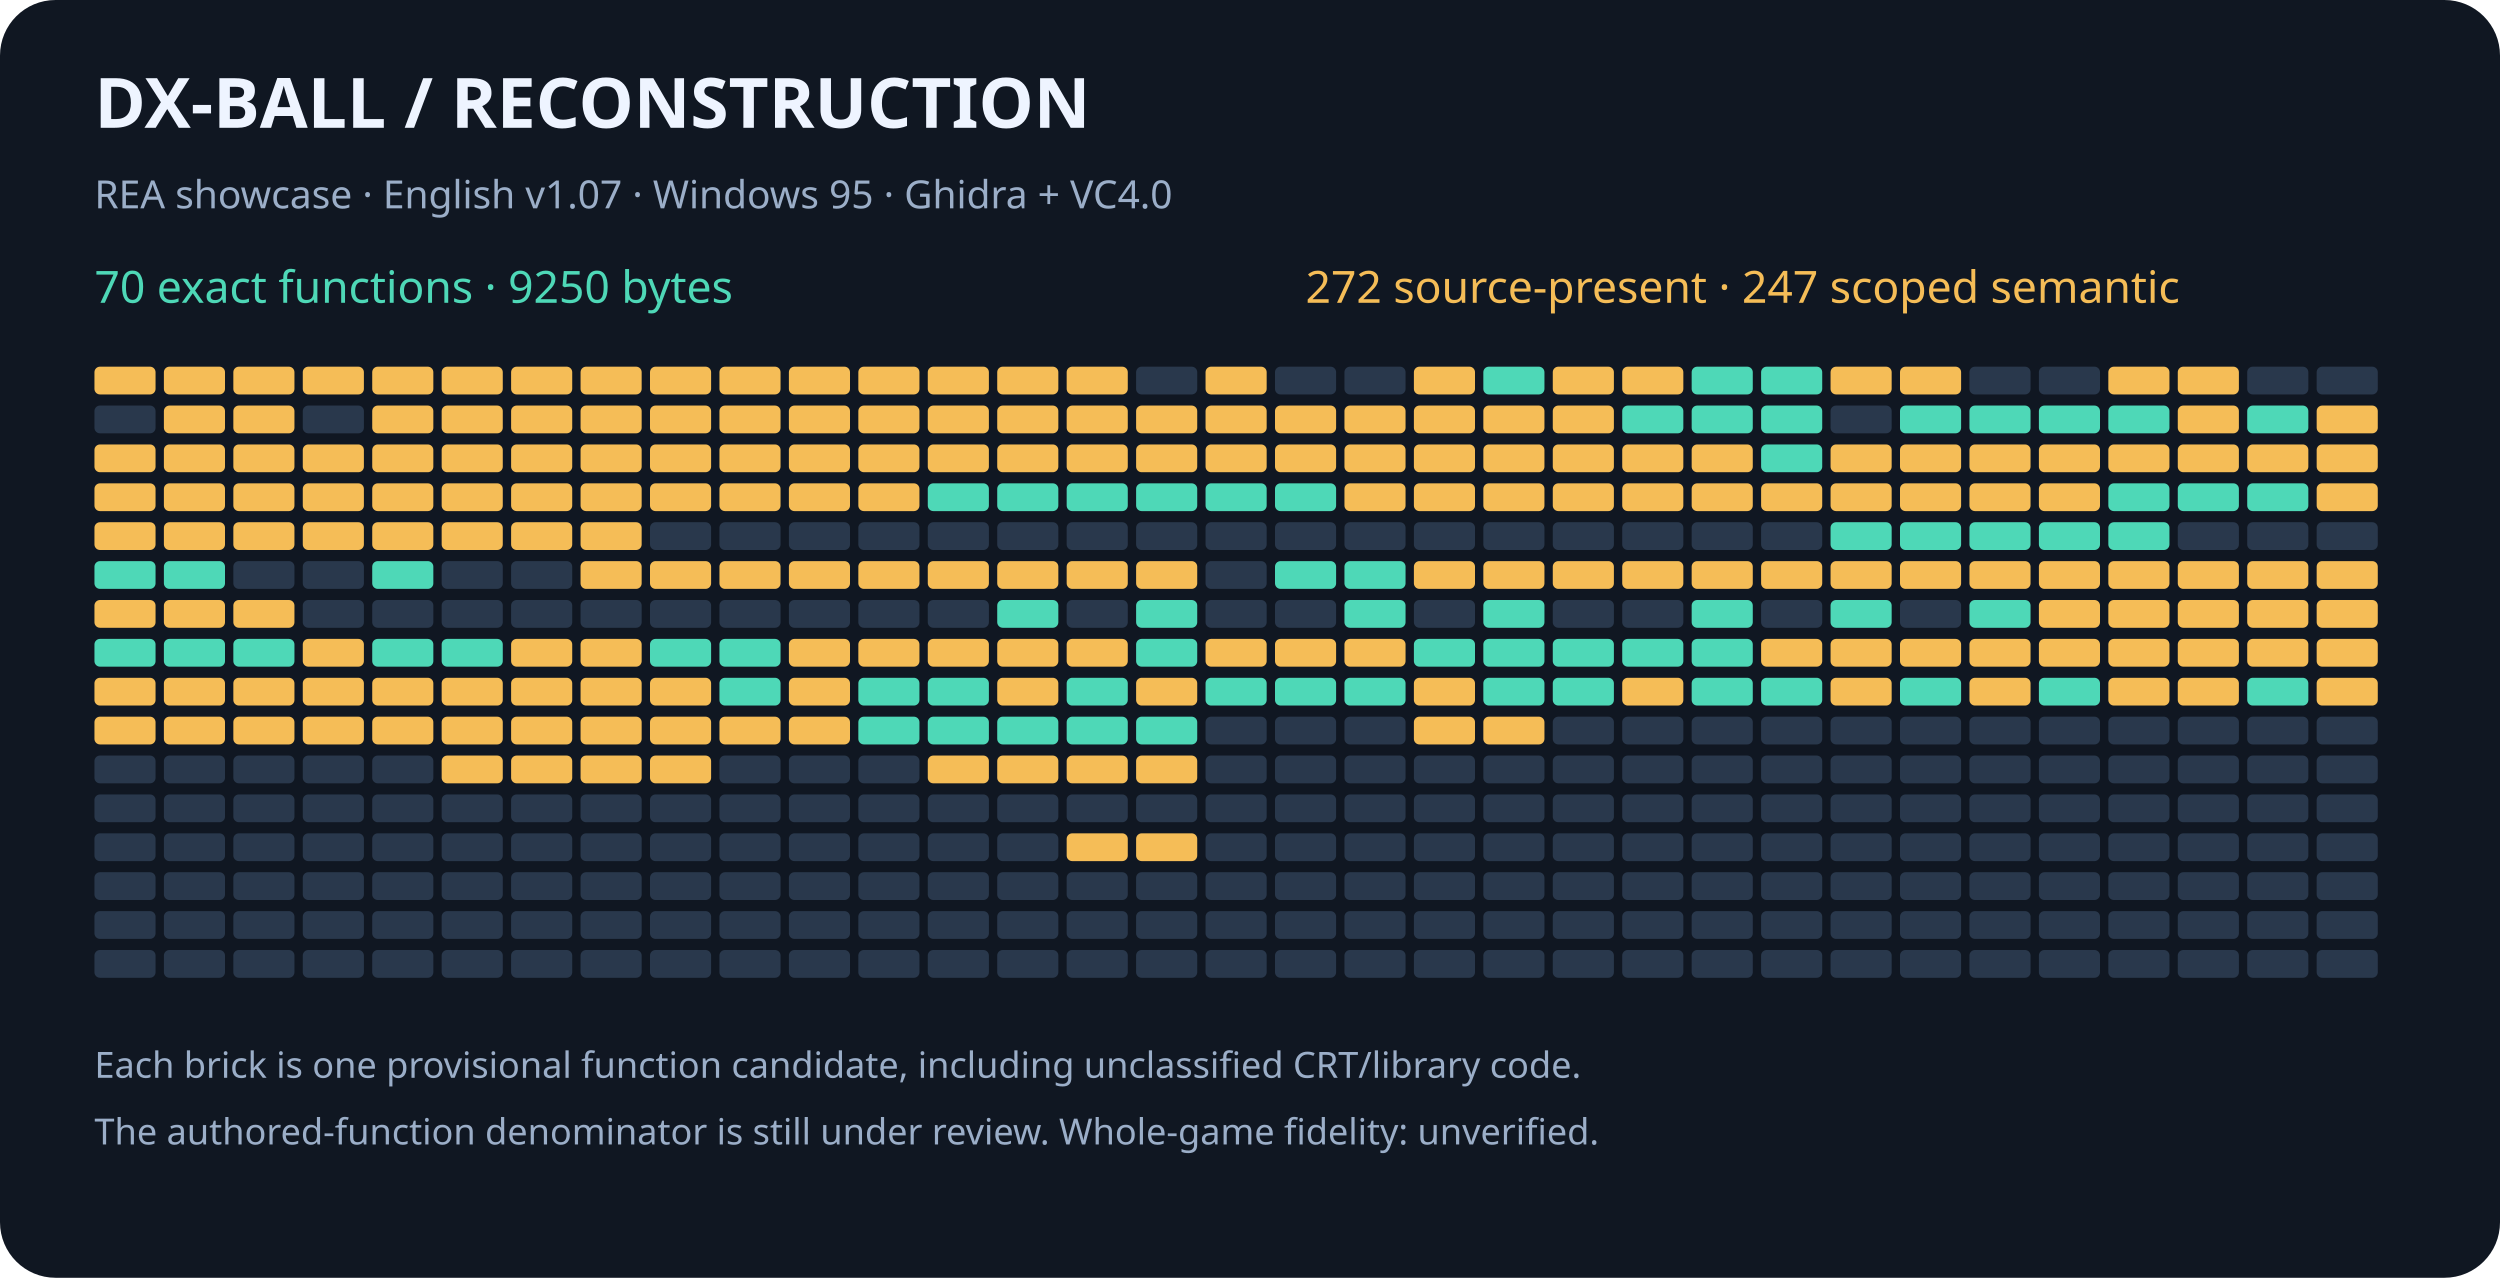
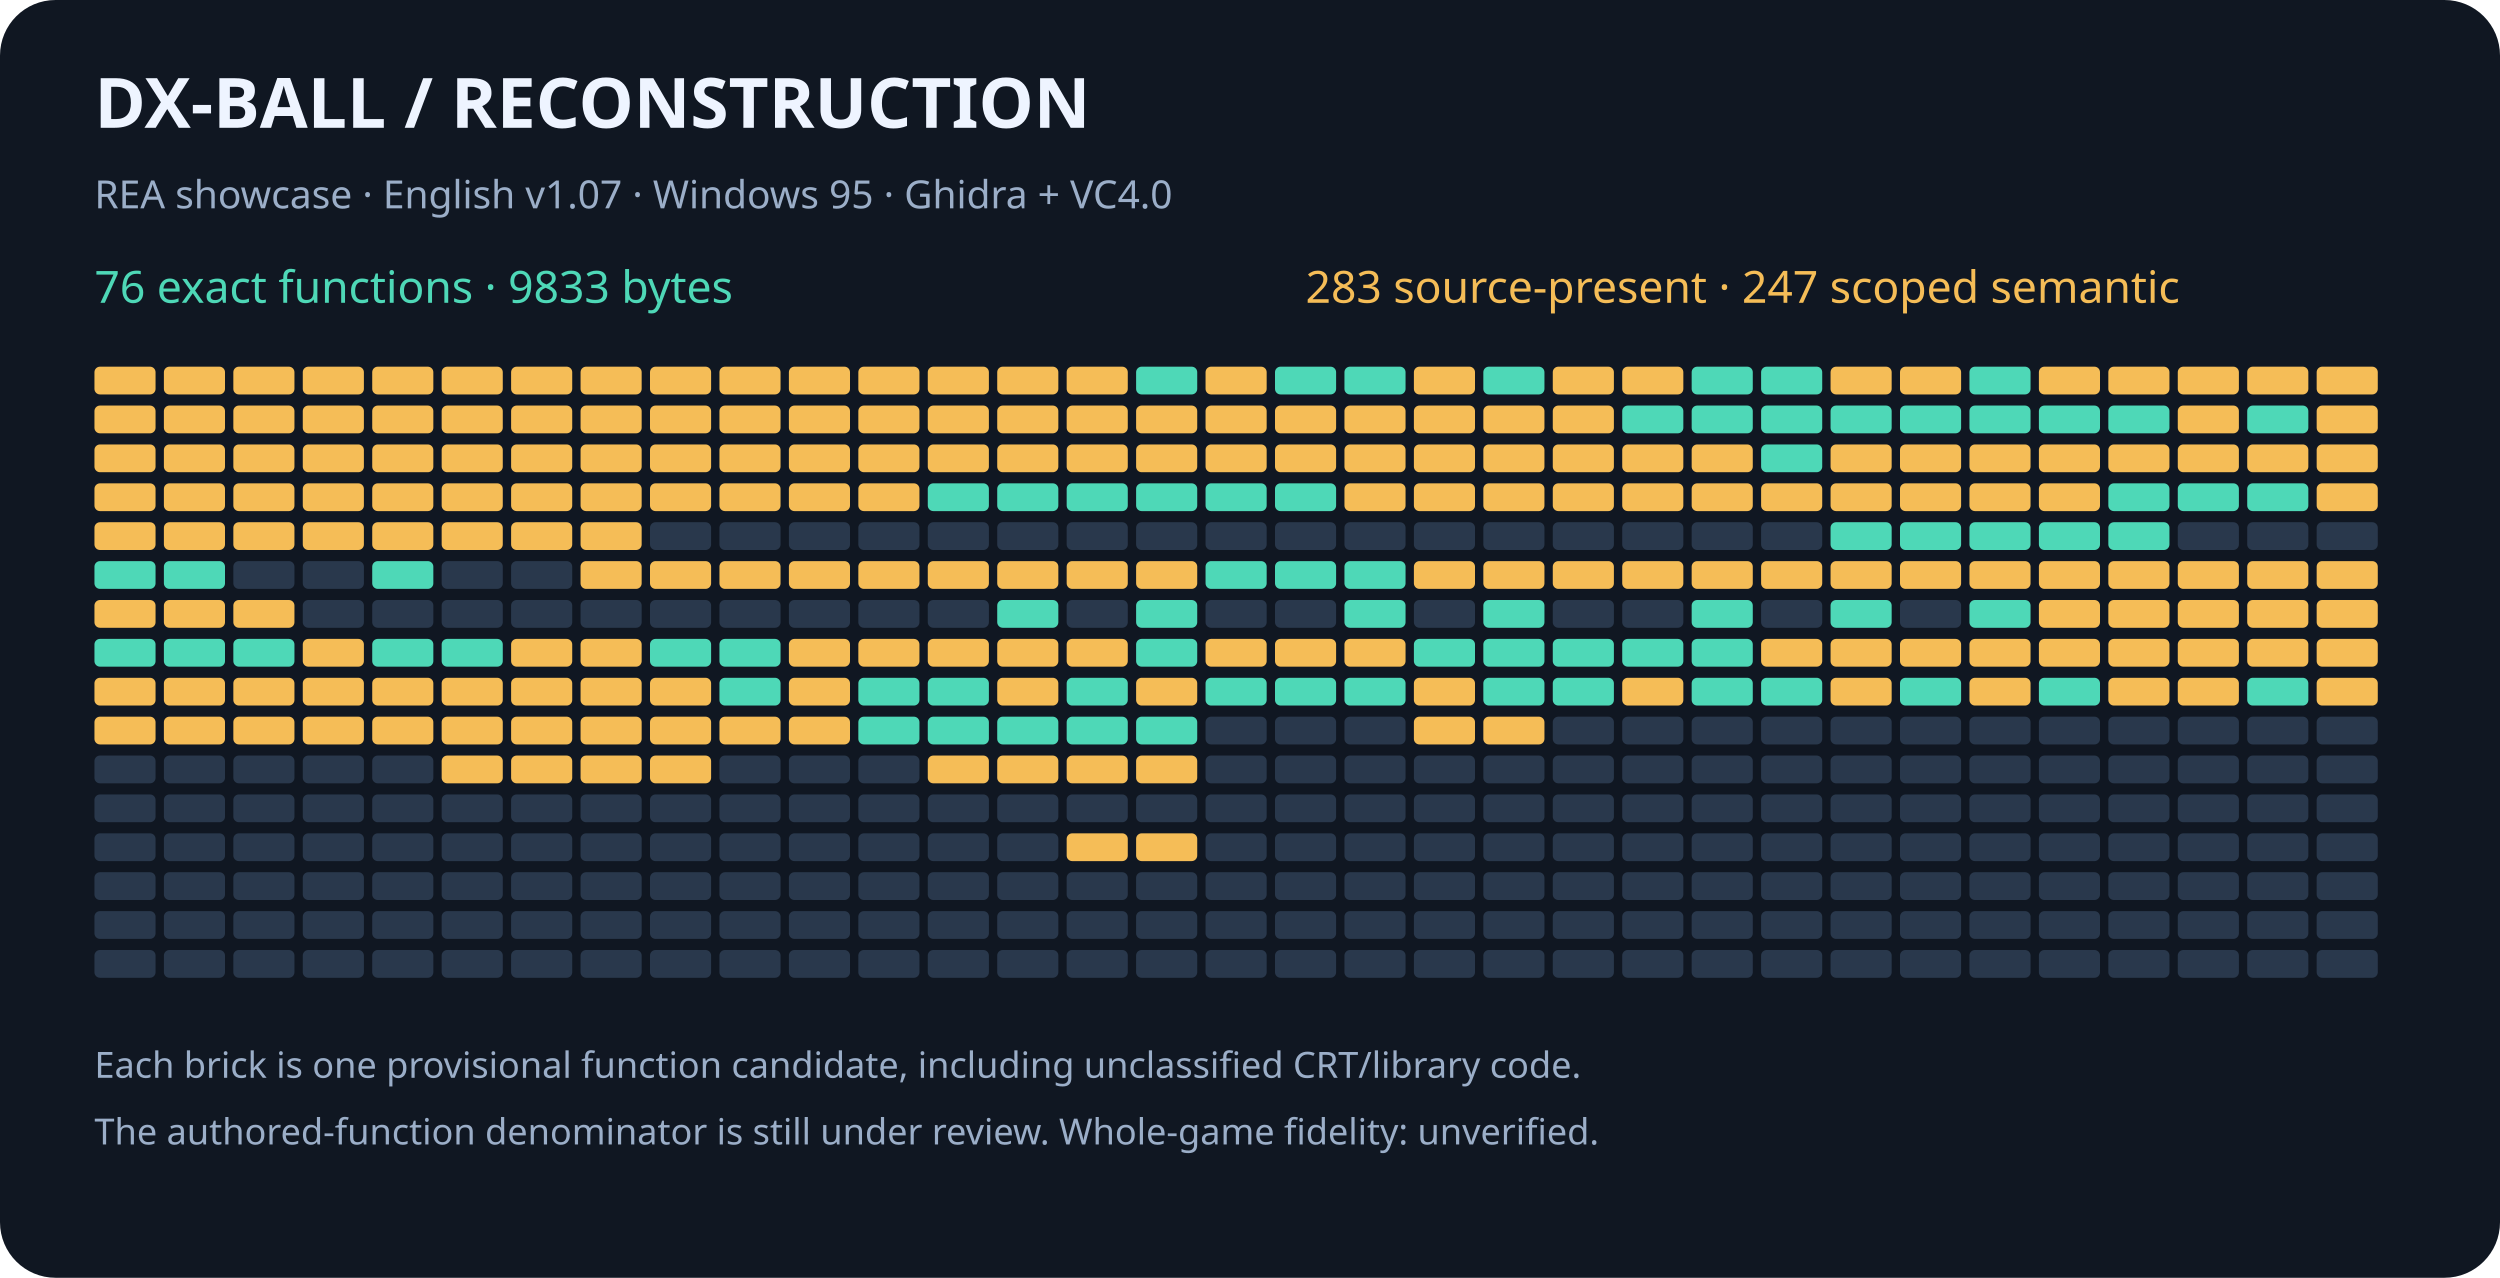
<svg xmlns="http://www.w3.org/2000/svg" width="900" height="460" viewBox="0 0 900 460" role="img" aria-labelledby="title desc">
  <rect width="900" height="460" rx="20" fill="#101722" />
  <g font-family="sans-serif">
    <text x="34" y="46" fill="#eef4ff" font-size="25" font-weight="bold">DX-BALL  /  RECONSTRUCTION</text>
    <text x="34" y="75" fill="#9baec8" font-size="14">REA showcase · English v1.07 · Windows 95 · Ghidra + VC4.0</text>
-     <text x="34" y="109" fill="#4ed8b7" font-size="16">70 exact functions · 9250 bytes</text>
-     <text x="470" y="109" fill="#f5bd57" font-size="16">272 source-present · 247 scoped semantic</text>
+     <text x="34" y="109" fill="#4ed8b7" font-size="16">76 exact functions · 9833 bytes</text>
+     <text x="470" y="109" fill="#f5bd57" font-size="16">283 source-present · 247 scoped semantic</text>
    <rect x="34" y="132" width="22" height="10" rx="2" fill="#f5bd57" />
    <rect x="59" y="132" width="22" height="10" rx="2" fill="#f5bd57" />
    <rect x="84" y="132" width="22" height="10" rx="2" fill="#f5bd57" />
    <rect x="109" y="132" width="22" height="10" rx="2" fill="#f5bd57" />
    <rect x="134" y="132" width="22" height="10" rx="2" fill="#f5bd57" />
    <rect x="159" y="132" width="22" height="10" rx="2" fill="#f5bd57" />
    <rect x="184" y="132" width="22" height="10" rx="2" fill="#f5bd57" />
    <rect x="209" y="132" width="22" height="10" rx="2" fill="#f5bd57" />
    <rect x="234" y="132" width="22" height="10" rx="2" fill="#f5bd57" />
    <rect x="259" y="132" width="22" height="10" rx="2" fill="#f5bd57" />
    <rect x="284" y="132" width="22" height="10" rx="2" fill="#f5bd57" />
    <rect x="309" y="132" width="22" height="10" rx="2" fill="#f5bd57" />
    <rect x="334" y="132" width="22" height="10" rx="2" fill="#f5bd57" />
    <rect x="359" y="132" width="22" height="10" rx="2" fill="#f5bd57" />
    <rect x="384" y="132" width="22" height="10" rx="2" fill="#f5bd57" />
-     <rect x="409" y="132" width="22" height="10" rx="2" fill="#29384c" />
+     <rect x="409" y="132" width="22" height="10" rx="2" fill="#4ed8b7" />
    <rect x="434" y="132" width="22" height="10" rx="2" fill="#f5bd57" />
-     <rect x="459" y="132" width="22" height="10" rx="2" fill="#29384c" />
-     <rect x="484" y="132" width="22" height="10" rx="2" fill="#29384c" />
+     <rect x="459" y="132" width="22" height="10" rx="2" fill="#4ed8b7" />
+     <rect x="484" y="132" width="22" height="10" rx="2" fill="#4ed8b7" />
    <rect x="509" y="132" width="22" height="10" rx="2" fill="#f5bd57" />
    <rect x="534" y="132" width="22" height="10" rx="2" fill="#4ed8b7" />
    <rect x="559" y="132" width="22" height="10" rx="2" fill="#f5bd57" />
    <rect x="584" y="132" width="22" height="10" rx="2" fill="#f5bd57" />
    <rect x="609" y="132" width="22" height="10" rx="2" fill="#4ed8b7" />
    <rect x="634" y="132" width="22" height="10" rx="2" fill="#4ed8b7" />
    <rect x="659" y="132" width="22" height="10" rx="2" fill="#f5bd57" />
    <rect x="684" y="132" width="22" height="10" rx="2" fill="#f5bd57" />
-     <rect x="709" y="132" width="22" height="10" rx="2" fill="#29384c" />
-     <rect x="734" y="132" width="22" height="10" rx="2" fill="#29384c" />
+     <rect x="709" y="132" width="22" height="10" rx="2" fill="#4ed8b7" />
+     <rect x="734" y="132" width="22" height="10" rx="2" fill="#f5bd57" />
    <rect x="759" y="132" width="22" height="10" rx="2" fill="#f5bd57" />
    <rect x="784" y="132" width="22" height="10" rx="2" fill="#f5bd57" />
-     <rect x="809" y="132" width="22" height="10" rx="2" fill="#29384c" />
-     <rect x="834" y="132" width="22" height="10" rx="2" fill="#29384c" />
-     <rect x="34" y="146" width="22" height="10" rx="2" fill="#29384c" />
+     <rect x="809" y="132" width="22" height="10" rx="2" fill="#f5bd57" />
+     <rect x="834" y="132" width="22" height="10" rx="2" fill="#f5bd57" />
+     <rect x="34" y="146" width="22" height="10" rx="2" fill="#f5bd57" />
    <rect x="59" y="146" width="22" height="10" rx="2" fill="#f5bd57" />
    <rect x="84" y="146" width="22" height="10" rx="2" fill="#f5bd57" />
-     <rect x="109" y="146" width="22" height="10" rx="2" fill="#29384c" />
+     <rect x="109" y="146" width="22" height="10" rx="2" fill="#f5bd57" />
    <rect x="134" y="146" width="22" height="10" rx="2" fill="#f5bd57" />
    <rect x="159" y="146" width="22" height="10" rx="2" fill="#f5bd57" />
    <rect x="184" y="146" width="22" height="10" rx="2" fill="#f5bd57" />
    <rect x="209" y="146" width="22" height="10" rx="2" fill="#f5bd57" />
    <rect x="234" y="146" width="22" height="10" rx="2" fill="#f5bd57" />
    <rect x="259" y="146" width="22" height="10" rx="2" fill="#f5bd57" />
    <rect x="284" y="146" width="22" height="10" rx="2" fill="#f5bd57" />
    <rect x="309" y="146" width="22" height="10" rx="2" fill="#f5bd57" />
    <rect x="334" y="146" width="22" height="10" rx="2" fill="#f5bd57" />
    <rect x="359" y="146" width="22" height="10" rx="2" fill="#f5bd57" />
    <rect x="384" y="146" width="22" height="10" rx="2" fill="#f5bd57" />
    <rect x="409" y="146" width="22" height="10" rx="2" fill="#f5bd57" />
    <rect x="434" y="146" width="22" height="10" rx="2" fill="#f5bd57" />
    <rect x="459" y="146" width="22" height="10" rx="2" fill="#f5bd57" />
    <rect x="484" y="146" width="22" height="10" rx="2" fill="#f5bd57" />
    <rect x="509" y="146" width="22" height="10" rx="2" fill="#f5bd57" />
    <rect x="534" y="146" width="22" height="10" rx="2" fill="#f5bd57" />
    <rect x="559" y="146" width="22" height="10" rx="2" fill="#f5bd57" />
    <rect x="584" y="146" width="22" height="10" rx="2" fill="#4ed8b7" />
    <rect x="609" y="146" width="22" height="10" rx="2" fill="#4ed8b7" />
    <rect x="634" y="146" width="22" height="10" rx="2" fill="#4ed8b7" />
-     <rect x="659" y="146" width="22" height="10" rx="2" fill="#29384c" />
+     <rect x="659" y="146" width="22" height="10" rx="2" fill="#4ed8b7" />
    <rect x="684" y="146" width="22" height="10" rx="2" fill="#4ed8b7" />
    <rect x="709" y="146" width="22" height="10" rx="2" fill="#4ed8b7" />
    <rect x="734" y="146" width="22" height="10" rx="2" fill="#4ed8b7" />
    <rect x="759" y="146" width="22" height="10" rx="2" fill="#4ed8b7" />
    <rect x="784" y="146" width="22" height="10" rx="2" fill="#f5bd57" />
    <rect x="809" y="146" width="22" height="10" rx="2" fill="#4ed8b7" />
    <rect x="834" y="146" width="22" height="10" rx="2" fill="#f5bd57" />
    <rect x="34" y="160" width="22" height="10" rx="2" fill="#f5bd57" />
    <rect x="59" y="160" width="22" height="10" rx="2" fill="#f5bd57" />
    <rect x="84" y="160" width="22" height="10" rx="2" fill="#f5bd57" />
    <rect x="109" y="160" width="22" height="10" rx="2" fill="#f5bd57" />
    <rect x="134" y="160" width="22" height="10" rx="2" fill="#f5bd57" />
    <rect x="159" y="160" width="22" height="10" rx="2" fill="#f5bd57" />
    <rect x="184" y="160" width="22" height="10" rx="2" fill="#f5bd57" />
    <rect x="209" y="160" width="22" height="10" rx="2" fill="#f5bd57" />
    <rect x="234" y="160" width="22" height="10" rx="2" fill="#f5bd57" />
    <rect x="259" y="160" width="22" height="10" rx="2" fill="#f5bd57" />
    <rect x="284" y="160" width="22" height="10" rx="2" fill="#f5bd57" />
    <rect x="309" y="160" width="22" height="10" rx="2" fill="#f5bd57" />
    <rect x="334" y="160" width="22" height="10" rx="2" fill="#f5bd57" />
    <rect x="359" y="160" width="22" height="10" rx="2" fill="#f5bd57" />
    <rect x="384" y="160" width="22" height="10" rx="2" fill="#f5bd57" />
    <rect x="409" y="160" width="22" height="10" rx="2" fill="#f5bd57" />
    <rect x="434" y="160" width="22" height="10" rx="2" fill="#f5bd57" />
    <rect x="459" y="160" width="22" height="10" rx="2" fill="#f5bd57" />
    <rect x="484" y="160" width="22" height="10" rx="2" fill="#f5bd57" />
    <rect x="509" y="160" width="22" height="10" rx="2" fill="#f5bd57" />
    <rect x="534" y="160" width="22" height="10" rx="2" fill="#f5bd57" />
    <rect x="559" y="160" width="22" height="10" rx="2" fill="#f5bd57" />
    <rect x="584" y="160" width="22" height="10" rx="2" fill="#f5bd57" />
    <rect x="609" y="160" width="22" height="10" rx="2" fill="#f5bd57" />
    <rect x="634" y="160" width="22" height="10" rx="2" fill="#4ed8b7" />
    <rect x="659" y="160" width="22" height="10" rx="2" fill="#f5bd57" />
    <rect x="684" y="160" width="22" height="10" rx="2" fill="#f5bd57" />
    <rect x="709" y="160" width="22" height="10" rx="2" fill="#f5bd57" />
    <rect x="734" y="160" width="22" height="10" rx="2" fill="#f5bd57" />
    <rect x="759" y="160" width="22" height="10" rx="2" fill="#f5bd57" />
    <rect x="784" y="160" width="22" height="10" rx="2" fill="#f5bd57" />
    <rect x="809" y="160" width="22" height="10" rx="2" fill="#f5bd57" />
    <rect x="834" y="160" width="22" height="10" rx="2" fill="#f5bd57" />
    <rect x="34" y="174" width="22" height="10" rx="2" fill="#f5bd57" />
    <rect x="59" y="174" width="22" height="10" rx="2" fill="#f5bd57" />
    <rect x="84" y="174" width="22" height="10" rx="2" fill="#f5bd57" />
    <rect x="109" y="174" width="22" height="10" rx="2" fill="#f5bd57" />
    <rect x="134" y="174" width="22" height="10" rx="2" fill="#f5bd57" />
    <rect x="159" y="174" width="22" height="10" rx="2" fill="#f5bd57" />
    <rect x="184" y="174" width="22" height="10" rx="2" fill="#f5bd57" />
    <rect x="209" y="174" width="22" height="10" rx="2" fill="#f5bd57" />
    <rect x="234" y="174" width="22" height="10" rx="2" fill="#f5bd57" />
    <rect x="259" y="174" width="22" height="10" rx="2" fill="#f5bd57" />
    <rect x="284" y="174" width="22" height="10" rx="2" fill="#f5bd57" />
    <rect x="309" y="174" width="22" height="10" rx="2" fill="#f5bd57" />
    <rect x="334" y="174" width="22" height="10" rx="2" fill="#4ed8b7" />
    <rect x="359" y="174" width="22" height="10" rx="2" fill="#4ed8b7" />
    <rect x="384" y="174" width="22" height="10" rx="2" fill="#4ed8b7" />
    <rect x="409" y="174" width="22" height="10" rx="2" fill="#4ed8b7" />
    <rect x="434" y="174" width="22" height="10" rx="2" fill="#4ed8b7" />
    <rect x="459" y="174" width="22" height="10" rx="2" fill="#4ed8b7" />
    <rect x="484" y="174" width="22" height="10" rx="2" fill="#f5bd57" />
    <rect x="509" y="174" width="22" height="10" rx="2" fill="#f5bd57" />
    <rect x="534" y="174" width="22" height="10" rx="2" fill="#f5bd57" />
    <rect x="559" y="174" width="22" height="10" rx="2" fill="#f5bd57" />
    <rect x="584" y="174" width="22" height="10" rx="2" fill="#f5bd57" />
    <rect x="609" y="174" width="22" height="10" rx="2" fill="#f5bd57" />
    <rect x="634" y="174" width="22" height="10" rx="2" fill="#f5bd57" />
    <rect x="659" y="174" width="22" height="10" rx="2" fill="#f5bd57" />
    <rect x="684" y="174" width="22" height="10" rx="2" fill="#f5bd57" />
    <rect x="709" y="174" width="22" height="10" rx="2" fill="#f5bd57" />
    <rect x="734" y="174" width="22" height="10" rx="2" fill="#f5bd57" />
    <rect x="759" y="174" width="22" height="10" rx="2" fill="#4ed8b7" />
    <rect x="784" y="174" width="22" height="10" rx="2" fill="#4ed8b7" />
    <rect x="809" y="174" width="22" height="10" rx="2" fill="#4ed8b7" />
    <rect x="834" y="174" width="22" height="10" rx="2" fill="#f5bd57" />
    <rect x="34" y="188" width="22" height="10" rx="2" fill="#f5bd57" />
    <rect x="59" y="188" width="22" height="10" rx="2" fill="#f5bd57" />
    <rect x="84" y="188" width="22" height="10" rx="2" fill="#f5bd57" />
    <rect x="109" y="188" width="22" height="10" rx="2" fill="#f5bd57" />
    <rect x="134" y="188" width="22" height="10" rx="2" fill="#f5bd57" />
    <rect x="159" y="188" width="22" height="10" rx="2" fill="#f5bd57" />
    <rect x="184" y="188" width="22" height="10" rx="2" fill="#f5bd57" />
    <rect x="209" y="188" width="22" height="10" rx="2" fill="#f5bd57" />
    <rect x="234" y="188" width="22" height="10" rx="2" fill="#29384c" />
    <rect x="259" y="188" width="22" height="10" rx="2" fill="#29384c" />
    <rect x="284" y="188" width="22" height="10" rx="2" fill="#29384c" />
    <rect x="309" y="188" width="22" height="10" rx="2" fill="#29384c" />
    <rect x="334" y="188" width="22" height="10" rx="2" fill="#29384c" />
    <rect x="359" y="188" width="22" height="10" rx="2" fill="#29384c" />
    <rect x="384" y="188" width="22" height="10" rx="2" fill="#29384c" />
    <rect x="409" y="188" width="22" height="10" rx="2" fill="#29384c" />
    <rect x="434" y="188" width="22" height="10" rx="2" fill="#29384c" />
    <rect x="459" y="188" width="22" height="10" rx="2" fill="#29384c" />
    <rect x="484" y="188" width="22" height="10" rx="2" fill="#29384c" />
    <rect x="509" y="188" width="22" height="10" rx="2" fill="#29384c" />
    <rect x="534" y="188" width="22" height="10" rx="2" fill="#29384c" />
    <rect x="559" y="188" width="22" height="10" rx="2" fill="#29384c" />
    <rect x="584" y="188" width="22" height="10" rx="2" fill="#29384c" />
    <rect x="609" y="188" width="22" height="10" rx="2" fill="#29384c" />
    <rect x="634" y="188" width="22" height="10" rx="2" fill="#29384c" />
    <rect x="659" y="188" width="22" height="10" rx="2" fill="#4ed8b7" />
    <rect x="684" y="188" width="22" height="10" rx="2" fill="#4ed8b7" />
    <rect x="709" y="188" width="22" height="10" rx="2" fill="#4ed8b7" />
    <rect x="734" y="188" width="22" height="10" rx="2" fill="#4ed8b7" />
    <rect x="759" y="188" width="22" height="10" rx="2" fill="#4ed8b7" />
    <rect x="784" y="188" width="22" height="10" rx="2" fill="#29384c" />
    <rect x="809" y="188" width="22" height="10" rx="2" fill="#29384c" />
    <rect x="834" y="188" width="22" height="10" rx="2" fill="#29384c" />
    <rect x="34" y="202" width="22" height="10" rx="2" fill="#4ed8b7" />
    <rect x="59" y="202" width="22" height="10" rx="2" fill="#4ed8b7" />
    <rect x="84" y="202" width="22" height="10" rx="2" fill="#29384c" />
    <rect x="109" y="202" width="22" height="10" rx="2" fill="#29384c" />
    <rect x="134" y="202" width="22" height="10" rx="2" fill="#4ed8b7" />
    <rect x="159" y="202" width="22" height="10" rx="2" fill="#29384c" />
    <rect x="184" y="202" width="22" height="10" rx="2" fill="#29384c" />
    <rect x="209" y="202" width="22" height="10" rx="2" fill="#f5bd57" />
    <rect x="234" y="202" width="22" height="10" rx="2" fill="#f5bd57" />
    <rect x="259" y="202" width="22" height="10" rx="2" fill="#f5bd57" />
    <rect x="284" y="202" width="22" height="10" rx="2" fill="#f5bd57" />
    <rect x="309" y="202" width="22" height="10" rx="2" fill="#f5bd57" />
    <rect x="334" y="202" width="22" height="10" rx="2" fill="#f5bd57" />
    <rect x="359" y="202" width="22" height="10" rx="2" fill="#f5bd57" />
    <rect x="384" y="202" width="22" height="10" rx="2" fill="#f5bd57" />
    <rect x="409" y="202" width="22" height="10" rx="2" fill="#f5bd57" />
-     <rect x="434" y="202" width="22" height="10" rx="2" fill="#29384c" />
+     <rect x="434" y="202" width="22" height="10" rx="2" fill="#4ed8b7" />
    <rect x="459" y="202" width="22" height="10" rx="2" fill="#4ed8b7" />
    <rect x="484" y="202" width="22" height="10" rx="2" fill="#4ed8b7" />
    <rect x="509" y="202" width="22" height="10" rx="2" fill="#f5bd57" />
    <rect x="534" y="202" width="22" height="10" rx="2" fill="#f5bd57" />
    <rect x="559" y="202" width="22" height="10" rx="2" fill="#f5bd57" />
    <rect x="584" y="202" width="22" height="10" rx="2" fill="#f5bd57" />
    <rect x="609" y="202" width="22" height="10" rx="2" fill="#f5bd57" />
    <rect x="634" y="202" width="22" height="10" rx="2" fill="#f5bd57" />
    <rect x="659" y="202" width="22" height="10" rx="2" fill="#f5bd57" />
    <rect x="684" y="202" width="22" height="10" rx="2" fill="#f5bd57" />
    <rect x="709" y="202" width="22" height="10" rx="2" fill="#f5bd57" />
    <rect x="734" y="202" width="22" height="10" rx="2" fill="#f5bd57" />
    <rect x="759" y="202" width="22" height="10" rx="2" fill="#f5bd57" />
    <rect x="784" y="202" width="22" height="10" rx="2" fill="#f5bd57" />
    <rect x="809" y="202" width="22" height="10" rx="2" fill="#f5bd57" />
    <rect x="834" y="202" width="22" height="10" rx="2" fill="#f5bd57" />
    <rect x="34" y="216" width="22" height="10" rx="2" fill="#f5bd57" />
    <rect x="59" y="216" width="22" height="10" rx="2" fill="#f5bd57" />
    <rect x="84" y="216" width="22" height="10" rx="2" fill="#f5bd57" />
    <rect x="109" y="216" width="22" height="10" rx="2" fill="#29384c" />
    <rect x="134" y="216" width="22" height="10" rx="2" fill="#29384c" />
    <rect x="159" y="216" width="22" height="10" rx="2" fill="#29384c" />
    <rect x="184" y="216" width="22" height="10" rx="2" fill="#29384c" />
    <rect x="209" y="216" width="22" height="10" rx="2" fill="#29384c" />
    <rect x="234" y="216" width="22" height="10" rx="2" fill="#29384c" />
    <rect x="259" y="216" width="22" height="10" rx="2" fill="#29384c" />
    <rect x="284" y="216" width="22" height="10" rx="2" fill="#29384c" />
    <rect x="309" y="216" width="22" height="10" rx="2" fill="#29384c" />
    <rect x="334" y="216" width="22" height="10" rx="2" fill="#29384c" />
    <rect x="359" y="216" width="22" height="10" rx="2" fill="#4ed8b7" />
    <rect x="384" y="216" width="22" height="10" rx="2" fill="#29384c" />
    <rect x="409" y="216" width="22" height="10" rx="2" fill="#4ed8b7" />
    <rect x="434" y="216" width="22" height="10" rx="2" fill="#29384c" />
    <rect x="459" y="216" width="22" height="10" rx="2" fill="#29384c" />
    <rect x="484" y="216" width="22" height="10" rx="2" fill="#4ed8b7" />
    <rect x="509" y="216" width="22" height="10" rx="2" fill="#29384c" />
    <rect x="534" y="216" width="22" height="10" rx="2" fill="#4ed8b7" />
    <rect x="559" y="216" width="22" height="10" rx="2" fill="#29384c" />
    <rect x="584" y="216" width="22" height="10" rx="2" fill="#29384c" />
    <rect x="609" y="216" width="22" height="10" rx="2" fill="#4ed8b7" />
    <rect x="634" y="216" width="22" height="10" rx="2" fill="#29384c" />
    <rect x="659" y="216" width="22" height="10" rx="2" fill="#4ed8b7" />
    <rect x="684" y="216" width="22" height="10" rx="2" fill="#29384c" />
    <rect x="709" y="216" width="22" height="10" rx="2" fill="#4ed8b7" />
    <rect x="734" y="216" width="22" height="10" rx="2" fill="#f5bd57" />
    <rect x="759" y="216" width="22" height="10" rx="2" fill="#f5bd57" />
    <rect x="784" y="216" width="22" height="10" rx="2" fill="#f5bd57" />
    <rect x="809" y="216" width="22" height="10" rx="2" fill="#f5bd57" />
    <rect x="834" y="216" width="22" height="10" rx="2" fill="#f5bd57" />
    <rect x="34" y="230" width="22" height="10" rx="2" fill="#4ed8b7" />
    <rect x="59" y="230" width="22" height="10" rx="2" fill="#4ed8b7" />
    <rect x="84" y="230" width="22" height="10" rx="2" fill="#4ed8b7" />
    <rect x="109" y="230" width="22" height="10" rx="2" fill="#f5bd57" />
    <rect x="134" y="230" width="22" height="10" rx="2" fill="#4ed8b7" />
    <rect x="159" y="230" width="22" height="10" rx="2" fill="#4ed8b7" />
    <rect x="184" y="230" width="22" height="10" rx="2" fill="#f5bd57" />
    <rect x="209" y="230" width="22" height="10" rx="2" fill="#f5bd57" />
    <rect x="234" y="230" width="22" height="10" rx="2" fill="#4ed8b7" />
    <rect x="259" y="230" width="22" height="10" rx="2" fill="#4ed8b7" />
    <rect x="284" y="230" width="22" height="10" rx="2" fill="#f5bd57" />
    <rect x="309" y="230" width="22" height="10" rx="2" fill="#f5bd57" />
    <rect x="334" y="230" width="22" height="10" rx="2" fill="#f5bd57" />
    <rect x="359" y="230" width="22" height="10" rx="2" fill="#f5bd57" />
    <rect x="384" y="230" width="22" height="10" rx="2" fill="#f5bd57" />
    <rect x="409" y="230" width="22" height="10" rx="2" fill="#4ed8b7" />
    <rect x="434" y="230" width="22" height="10" rx="2" fill="#f5bd57" />
    <rect x="459" y="230" width="22" height="10" rx="2" fill="#f5bd57" />
    <rect x="484" y="230" width="22" height="10" rx="2" fill="#f5bd57" />
    <rect x="509" y="230" width="22" height="10" rx="2" fill="#4ed8b7" />
    <rect x="534" y="230" width="22" height="10" rx="2" fill="#4ed8b7" />
    <rect x="559" y="230" width="22" height="10" rx="2" fill="#4ed8b7" />
    <rect x="584" y="230" width="22" height="10" rx="2" fill="#4ed8b7" />
    <rect x="609" y="230" width="22" height="10" rx="2" fill="#4ed8b7" />
    <rect x="634" y="230" width="22" height="10" rx="2" fill="#f5bd57" />
    <rect x="659" y="230" width="22" height="10" rx="2" fill="#f5bd57" />
    <rect x="684" y="230" width="22" height="10" rx="2" fill="#f5bd57" />
    <rect x="709" y="230" width="22" height="10" rx="2" fill="#f5bd57" />
    <rect x="734" y="230" width="22" height="10" rx="2" fill="#f5bd57" />
    <rect x="759" y="230" width="22" height="10" rx="2" fill="#f5bd57" />
    <rect x="784" y="230" width="22" height="10" rx="2" fill="#f5bd57" />
    <rect x="809" y="230" width="22" height="10" rx="2" fill="#f5bd57" />
    <rect x="834" y="230" width="22" height="10" rx="2" fill="#f5bd57" />
    <rect x="34" y="244" width="22" height="10" rx="2" fill="#f5bd57" />
    <rect x="59" y="244" width="22" height="10" rx="2" fill="#f5bd57" />
    <rect x="84" y="244" width="22" height="10" rx="2" fill="#f5bd57" />
    <rect x="109" y="244" width="22" height="10" rx="2" fill="#f5bd57" />
    <rect x="134" y="244" width="22" height="10" rx="2" fill="#f5bd57" />
    <rect x="159" y="244" width="22" height="10" rx="2" fill="#f5bd57" />
    <rect x="184" y="244" width="22" height="10" rx="2" fill="#f5bd57" />
    <rect x="209" y="244" width="22" height="10" rx="2" fill="#f5bd57" />
    <rect x="234" y="244" width="22" height="10" rx="2" fill="#f5bd57" />
    <rect x="259" y="244" width="22" height="10" rx="2" fill="#4ed8b7" />
    <rect x="284" y="244" width="22" height="10" rx="2" fill="#f5bd57" />
    <rect x="309" y="244" width="22" height="10" rx="2" fill="#4ed8b7" />
    <rect x="334" y="244" width="22" height="10" rx="2" fill="#4ed8b7" />
    <rect x="359" y="244" width="22" height="10" rx="2" fill="#f5bd57" />
    <rect x="384" y="244" width="22" height="10" rx="2" fill="#4ed8b7" />
    <rect x="409" y="244" width="22" height="10" rx="2" fill="#f5bd57" />
    <rect x="434" y="244" width="22" height="10" rx="2" fill="#4ed8b7" />
    <rect x="459" y="244" width="22" height="10" rx="2" fill="#4ed8b7" />
    <rect x="484" y="244" width="22" height="10" rx="2" fill="#4ed8b7" />
    <rect x="509" y="244" width="22" height="10" rx="2" fill="#f5bd57" />
    <rect x="534" y="244" width="22" height="10" rx="2" fill="#4ed8b7" />
    <rect x="559" y="244" width="22" height="10" rx="2" fill="#4ed8b7" />
    <rect x="584" y="244" width="22" height="10" rx="2" fill="#f5bd57" />
    <rect x="609" y="244" width="22" height="10" rx="2" fill="#4ed8b7" />
    <rect x="634" y="244" width="22" height="10" rx="2" fill="#4ed8b7" />
    <rect x="659" y="244" width="22" height="10" rx="2" fill="#f5bd57" />
    <rect x="684" y="244" width="22" height="10" rx="2" fill="#4ed8b7" />
    <rect x="709" y="244" width="22" height="10" rx="2" fill="#f5bd57" />
    <rect x="734" y="244" width="22" height="10" rx="2" fill="#4ed8b7" />
    <rect x="759" y="244" width="22" height="10" rx="2" fill="#f5bd57" />
    <rect x="784" y="244" width="22" height="10" rx="2" fill="#f5bd57" />
    <rect x="809" y="244" width="22" height="10" rx="2" fill="#4ed8b7" />
    <rect x="834" y="244" width="22" height="10" rx="2" fill="#f5bd57" />
    <rect x="34" y="258" width="22" height="10" rx="2" fill="#f5bd57" />
    <rect x="59" y="258" width="22" height="10" rx="2" fill="#f5bd57" />
    <rect x="84" y="258" width="22" height="10" rx="2" fill="#f5bd57" />
    <rect x="109" y="258" width="22" height="10" rx="2" fill="#f5bd57" />
    <rect x="134" y="258" width="22" height="10" rx="2" fill="#f5bd57" />
    <rect x="159" y="258" width="22" height="10" rx="2" fill="#f5bd57" />
    <rect x="184" y="258" width="22" height="10" rx="2" fill="#f5bd57" />
    <rect x="209" y="258" width="22" height="10" rx="2" fill="#f5bd57" />
    <rect x="234" y="258" width="22" height="10" rx="2" fill="#f5bd57" />
    <rect x="259" y="258" width="22" height="10" rx="2" fill="#f5bd57" />
    <rect x="284" y="258" width="22" height="10" rx="2" fill="#f5bd57" />
    <rect x="309" y="258" width="22" height="10" rx="2" fill="#4ed8b7" />
    <rect x="334" y="258" width="22" height="10" rx="2" fill="#4ed8b7" />
    <rect x="359" y="258" width="22" height="10" rx="2" fill="#4ed8b7" />
    <rect x="384" y="258" width="22" height="10" rx="2" fill="#4ed8b7" />
    <rect x="409" y="258" width="22" height="10" rx="2" fill="#4ed8b7" />
    <rect x="434" y="258" width="22" height="10" rx="2" fill="#29384c" />
    <rect x="459" y="258" width="22" height="10" rx="2" fill="#29384c" />
    <rect x="484" y="258" width="22" height="10" rx="2" fill="#29384c" />
    <rect x="509" y="258" width="22" height="10" rx="2" fill="#f5bd57" />
    <rect x="534" y="258" width="22" height="10" rx="2" fill="#f5bd57" />
    <rect x="559" y="258" width="22" height="10" rx="2" fill="#29384c" />
    <rect x="584" y="258" width="22" height="10" rx="2" fill="#29384c" />
    <rect x="609" y="258" width="22" height="10" rx="2" fill="#29384c" />
    <rect x="634" y="258" width="22" height="10" rx="2" fill="#29384c" />
    <rect x="659" y="258" width="22" height="10" rx="2" fill="#29384c" />
    <rect x="684" y="258" width="22" height="10" rx="2" fill="#29384c" />
    <rect x="709" y="258" width="22" height="10" rx="2" fill="#29384c" />
    <rect x="734" y="258" width="22" height="10" rx="2" fill="#29384c" />
    <rect x="759" y="258" width="22" height="10" rx="2" fill="#29384c" />
    <rect x="784" y="258" width="22" height="10" rx="2" fill="#29384c" />
    <rect x="809" y="258" width="22" height="10" rx="2" fill="#29384c" />
    <rect x="834" y="258" width="22" height="10" rx="2" fill="#29384c" />
    <rect x="34" y="272" width="22" height="10" rx="2" fill="#29384c" />
    <rect x="59" y="272" width="22" height="10" rx="2" fill="#29384c" />
    <rect x="84" y="272" width="22" height="10" rx="2" fill="#29384c" />
    <rect x="109" y="272" width="22" height="10" rx="2" fill="#29384c" />
    <rect x="134" y="272" width="22" height="10" rx="2" fill="#29384c" />
    <rect x="159" y="272" width="22" height="10" rx="2" fill="#f5bd57" />
    <rect x="184" y="272" width="22" height="10" rx="2" fill="#f5bd57" />
    <rect x="209" y="272" width="22" height="10" rx="2" fill="#f5bd57" />
    <rect x="234" y="272" width="22" height="10" rx="2" fill="#f5bd57" />
    <rect x="259" y="272" width="22" height="10" rx="2" fill="#29384c" />
    <rect x="284" y="272" width="22" height="10" rx="2" fill="#29384c" />
    <rect x="309" y="272" width="22" height="10" rx="2" fill="#29384c" />
    <rect x="334" y="272" width="22" height="10" rx="2" fill="#f5bd57" />
    <rect x="359" y="272" width="22" height="10" rx="2" fill="#f5bd57" />
    <rect x="384" y="272" width="22" height="10" rx="2" fill="#f5bd57" />
    <rect x="409" y="272" width="22" height="10" rx="2" fill="#f5bd57" />
    <rect x="434" y="272" width="22" height="10" rx="2" fill="#29384c" />
    <rect x="459" y="272" width="22" height="10" rx="2" fill="#29384c" />
    <rect x="484" y="272" width="22" height="10" rx="2" fill="#29384c" />
    <rect x="509" y="272" width="22" height="10" rx="2" fill="#29384c" />
    <rect x="534" y="272" width="22" height="10" rx="2" fill="#29384c" />
    <rect x="559" y="272" width="22" height="10" rx="2" fill="#29384c" />
    <rect x="584" y="272" width="22" height="10" rx="2" fill="#29384c" />
    <rect x="609" y="272" width="22" height="10" rx="2" fill="#29384c" />
    <rect x="634" y="272" width="22" height="10" rx="2" fill="#29384c" />
    <rect x="659" y="272" width="22" height="10" rx="2" fill="#29384c" />
    <rect x="684" y="272" width="22" height="10" rx="2" fill="#29384c" />
    <rect x="709" y="272" width="22" height="10" rx="2" fill="#29384c" />
    <rect x="734" y="272" width="22" height="10" rx="2" fill="#29384c" />
    <rect x="759" y="272" width="22" height="10" rx="2" fill="#29384c" />
    <rect x="784" y="272" width="22" height="10" rx="2" fill="#29384c" />
    <rect x="809" y="272" width="22" height="10" rx="2" fill="#29384c" />
    <rect x="834" y="272" width="22" height="10" rx="2" fill="#29384c" />
    <rect x="34" y="286" width="22" height="10" rx="2" fill="#29384c" />
    <rect x="59" y="286" width="22" height="10" rx="2" fill="#29384c" />
    <rect x="84" y="286" width="22" height="10" rx="2" fill="#29384c" />
    <rect x="109" y="286" width="22" height="10" rx="2" fill="#29384c" />
    <rect x="134" y="286" width="22" height="10" rx="2" fill="#29384c" />
    <rect x="159" y="286" width="22" height="10" rx="2" fill="#29384c" />
    <rect x="184" y="286" width="22" height="10" rx="2" fill="#29384c" />
    <rect x="209" y="286" width="22" height="10" rx="2" fill="#29384c" />
    <rect x="234" y="286" width="22" height="10" rx="2" fill="#29384c" />
    <rect x="259" y="286" width="22" height="10" rx="2" fill="#29384c" />
    <rect x="284" y="286" width="22" height="10" rx="2" fill="#29384c" />
    <rect x="309" y="286" width="22" height="10" rx="2" fill="#29384c" />
    <rect x="334" y="286" width="22" height="10" rx="2" fill="#29384c" />
    <rect x="359" y="286" width="22" height="10" rx="2" fill="#29384c" />
    <rect x="384" y="286" width="22" height="10" rx="2" fill="#29384c" />
    <rect x="409" y="286" width="22" height="10" rx="2" fill="#29384c" />
    <rect x="434" y="286" width="22" height="10" rx="2" fill="#29384c" />
    <rect x="459" y="286" width="22" height="10" rx="2" fill="#29384c" />
    <rect x="484" y="286" width="22" height="10" rx="2" fill="#29384c" />
    <rect x="509" y="286" width="22" height="10" rx="2" fill="#29384c" />
    <rect x="534" y="286" width="22" height="10" rx="2" fill="#29384c" />
    <rect x="559" y="286" width="22" height="10" rx="2" fill="#29384c" />
    <rect x="584" y="286" width="22" height="10" rx="2" fill="#29384c" />
    <rect x="609" y="286" width="22" height="10" rx="2" fill="#29384c" />
    <rect x="634" y="286" width="22" height="10" rx="2" fill="#29384c" />
    <rect x="659" y="286" width="22" height="10" rx="2" fill="#29384c" />
    <rect x="684" y="286" width="22" height="10" rx="2" fill="#29384c" />
    <rect x="709" y="286" width="22" height="10" rx="2" fill="#29384c" />
    <rect x="734" y="286" width="22" height="10" rx="2" fill="#29384c" />
    <rect x="759" y="286" width="22" height="10" rx="2" fill="#29384c" />
    <rect x="784" y="286" width="22" height="10" rx="2" fill="#29384c" />
    <rect x="809" y="286" width="22" height="10" rx="2" fill="#29384c" />
    <rect x="834" y="286" width="22" height="10" rx="2" fill="#29384c" />
    <rect x="34" y="300" width="22" height="10" rx="2" fill="#29384c" />
    <rect x="59" y="300" width="22" height="10" rx="2" fill="#29384c" />
    <rect x="84" y="300" width="22" height="10" rx="2" fill="#29384c" />
    <rect x="109" y="300" width="22" height="10" rx="2" fill="#29384c" />
    <rect x="134" y="300" width="22" height="10" rx="2" fill="#29384c" />
    <rect x="159" y="300" width="22" height="10" rx="2" fill="#29384c" />
    <rect x="184" y="300" width="22" height="10" rx="2" fill="#29384c" />
    <rect x="209" y="300" width="22" height="10" rx="2" fill="#29384c" />
    <rect x="234" y="300" width="22" height="10" rx="2" fill="#29384c" />
    <rect x="259" y="300" width="22" height="10" rx="2" fill="#29384c" />
    <rect x="284" y="300" width="22" height="10" rx="2" fill="#29384c" />
    <rect x="309" y="300" width="22" height="10" rx="2" fill="#29384c" />
    <rect x="334" y="300" width="22" height="10" rx="2" fill="#29384c" />
    <rect x="359" y="300" width="22" height="10" rx="2" fill="#29384c" />
    <rect x="384" y="300" width="22" height="10" rx="2" fill="#f5bd57" />
    <rect x="409" y="300" width="22" height="10" rx="2" fill="#f5bd57" />
    <rect x="434" y="300" width="22" height="10" rx="2" fill="#29384c" />
    <rect x="459" y="300" width="22" height="10" rx="2" fill="#29384c" />
    <rect x="484" y="300" width="22" height="10" rx="2" fill="#29384c" />
    <rect x="509" y="300" width="22" height="10" rx="2" fill="#29384c" />
    <rect x="534" y="300" width="22" height="10" rx="2" fill="#29384c" />
    <rect x="559" y="300" width="22" height="10" rx="2" fill="#29384c" />
    <rect x="584" y="300" width="22" height="10" rx="2" fill="#29384c" />
    <rect x="609" y="300" width="22" height="10" rx="2" fill="#29384c" />
    <rect x="634" y="300" width="22" height="10" rx="2" fill="#29384c" />
    <rect x="659" y="300" width="22" height="10" rx="2" fill="#29384c" />
    <rect x="684" y="300" width="22" height="10" rx="2" fill="#29384c" />
    <rect x="709" y="300" width="22" height="10" rx="2" fill="#29384c" />
    <rect x="734" y="300" width="22" height="10" rx="2" fill="#29384c" />
    <rect x="759" y="300" width="22" height="10" rx="2" fill="#29384c" />
    <rect x="784" y="300" width="22" height="10" rx="2" fill="#29384c" />
    <rect x="809" y="300" width="22" height="10" rx="2" fill="#29384c" />
    <rect x="834" y="300" width="22" height="10" rx="2" fill="#29384c" />
    <rect x="34" y="314" width="22" height="10" rx="2" fill="#29384c" />
    <rect x="59" y="314" width="22" height="10" rx="2" fill="#29384c" />
    <rect x="84" y="314" width="22" height="10" rx="2" fill="#29384c" />
    <rect x="109" y="314" width="22" height="10" rx="2" fill="#29384c" />
    <rect x="134" y="314" width="22" height="10" rx="2" fill="#29384c" />
    <rect x="159" y="314" width="22" height="10" rx="2" fill="#29384c" />
    <rect x="184" y="314" width="22" height="10" rx="2" fill="#29384c" />
    <rect x="209" y="314" width="22" height="10" rx="2" fill="#29384c" />
    <rect x="234" y="314" width="22" height="10" rx="2" fill="#29384c" />
    <rect x="259" y="314" width="22" height="10" rx="2" fill="#29384c" />
    <rect x="284" y="314" width="22" height="10" rx="2" fill="#29384c" />
    <rect x="309" y="314" width="22" height="10" rx="2" fill="#29384c" />
    <rect x="334" y="314" width="22" height="10" rx="2" fill="#29384c" />
    <rect x="359" y="314" width="22" height="10" rx="2" fill="#29384c" />
    <rect x="384" y="314" width="22" height="10" rx="2" fill="#29384c" />
    <rect x="409" y="314" width="22" height="10" rx="2" fill="#29384c" />
    <rect x="434" y="314" width="22" height="10" rx="2" fill="#29384c" />
    <rect x="459" y="314" width="22" height="10" rx="2" fill="#29384c" />
    <rect x="484" y="314" width="22" height="10" rx="2" fill="#29384c" />
    <rect x="509" y="314" width="22" height="10" rx="2" fill="#29384c" />
    <rect x="534" y="314" width="22" height="10" rx="2" fill="#29384c" />
    <rect x="559" y="314" width="22" height="10" rx="2" fill="#29384c" />
    <rect x="584" y="314" width="22" height="10" rx="2" fill="#29384c" />
    <rect x="609" y="314" width="22" height="10" rx="2" fill="#29384c" />
    <rect x="634" y="314" width="22" height="10" rx="2" fill="#29384c" />
    <rect x="659" y="314" width="22" height="10" rx="2" fill="#29384c" />
    <rect x="684" y="314" width="22" height="10" rx="2" fill="#29384c" />
    <rect x="709" y="314" width="22" height="10" rx="2" fill="#29384c" />
    <rect x="734" y="314" width="22" height="10" rx="2" fill="#29384c" />
    <rect x="759" y="314" width="22" height="10" rx="2" fill="#29384c" />
    <rect x="784" y="314" width="22" height="10" rx="2" fill="#29384c" />
    <rect x="809" y="314" width="22" height="10" rx="2" fill="#29384c" />
    <rect x="834" y="314" width="22" height="10" rx="2" fill="#29384c" />
    <rect x="34" y="328" width="22" height="10" rx="2" fill="#29384c" />
    <rect x="59" y="328" width="22" height="10" rx="2" fill="#29384c" />
    <rect x="84" y="328" width="22" height="10" rx="2" fill="#29384c" />
    <rect x="109" y="328" width="22" height="10" rx="2" fill="#29384c" />
    <rect x="134" y="328" width="22" height="10" rx="2" fill="#29384c" />
    <rect x="159" y="328" width="22" height="10" rx="2" fill="#29384c" />
    <rect x="184" y="328" width="22" height="10" rx="2" fill="#29384c" />
    <rect x="209" y="328" width="22" height="10" rx="2" fill="#29384c" />
    <rect x="234" y="328" width="22" height="10" rx="2" fill="#29384c" />
    <rect x="259" y="328" width="22" height="10" rx="2" fill="#29384c" />
    <rect x="284" y="328" width="22" height="10" rx="2" fill="#29384c" />
    <rect x="309" y="328" width="22" height="10" rx="2" fill="#29384c" />
    <rect x="334" y="328" width="22" height="10" rx="2" fill="#29384c" />
    <rect x="359" y="328" width="22" height="10" rx="2" fill="#29384c" />
    <rect x="384" y="328" width="22" height="10" rx="2" fill="#29384c" />
    <rect x="409" y="328" width="22" height="10" rx="2" fill="#29384c" />
    <rect x="434" y="328" width="22" height="10" rx="2" fill="#29384c" />
    <rect x="459" y="328" width="22" height="10" rx="2" fill="#29384c" />
    <rect x="484" y="328" width="22" height="10" rx="2" fill="#29384c" />
    <rect x="509" y="328" width="22" height="10" rx="2" fill="#29384c" />
    <rect x="534" y="328" width="22" height="10" rx="2" fill="#29384c" />
    <rect x="559" y="328" width="22" height="10" rx="2" fill="#29384c" />
    <rect x="584" y="328" width="22" height="10" rx="2" fill="#29384c" />
    <rect x="609" y="328" width="22" height="10" rx="2" fill="#29384c" />
    <rect x="634" y="328" width="22" height="10" rx="2" fill="#29384c" />
    <rect x="659" y="328" width="22" height="10" rx="2" fill="#29384c" />
    <rect x="684" y="328" width="22" height="10" rx="2" fill="#29384c" />
    <rect x="709" y="328" width="22" height="10" rx="2" fill="#29384c" />
    <rect x="734" y="328" width="22" height="10" rx="2" fill="#29384c" />
    <rect x="759" y="328" width="22" height="10" rx="2" fill="#29384c" />
    <rect x="784" y="328" width="22" height="10" rx="2" fill="#29384c" />
    <rect x="809" y="328" width="22" height="10" rx="2" fill="#29384c" />
    <rect x="834" y="328" width="22" height="10" rx="2" fill="#29384c" />
    <rect x="34" y="342" width="22" height="10" rx="2" fill="#29384c" />
    <rect x="59" y="342" width="22" height="10" rx="2" fill="#29384c" />
    <rect x="84" y="342" width="22" height="10" rx="2" fill="#29384c" />
    <rect x="109" y="342" width="22" height="10" rx="2" fill="#29384c" />
    <rect x="134" y="342" width="22" height="10" rx="2" fill="#29384c" />
    <rect x="159" y="342" width="22" height="10" rx="2" fill="#29384c" />
    <rect x="184" y="342" width="22" height="10" rx="2" fill="#29384c" />
    <rect x="209" y="342" width="22" height="10" rx="2" fill="#29384c" />
    <rect x="234" y="342" width="22" height="10" rx="2" fill="#29384c" />
    <rect x="259" y="342" width="22" height="10" rx="2" fill="#29384c" />
    <rect x="284" y="342" width="22" height="10" rx="2" fill="#29384c" />
    <rect x="309" y="342" width="22" height="10" rx="2" fill="#29384c" />
    <rect x="334" y="342" width="22" height="10" rx="2" fill="#29384c" />
    <rect x="359" y="342" width="22" height="10" rx="2" fill="#29384c" />
    <rect x="384" y="342" width="22" height="10" rx="2" fill="#29384c" />
    <rect x="409" y="342" width="22" height="10" rx="2" fill="#29384c" />
    <rect x="434" y="342" width="22" height="10" rx="2" fill="#29384c" />
    <rect x="459" y="342" width="22" height="10" rx="2" fill="#29384c" />
    <rect x="484" y="342" width="22" height="10" rx="2" fill="#29384c" />
    <rect x="509" y="342" width="22" height="10" rx="2" fill="#29384c" />
    <rect x="534" y="342" width="22" height="10" rx="2" fill="#29384c" />
    <rect x="559" y="342" width="22" height="10" rx="2" fill="#29384c" />
    <rect x="584" y="342" width="22" height="10" rx="2" fill="#29384c" />
    <rect x="609" y="342" width="22" height="10" rx="2" fill="#29384c" />
    <rect x="634" y="342" width="22" height="10" rx="2" fill="#29384c" />
    <rect x="659" y="342" width="22" height="10" rx="2" fill="#29384c" />
    <rect x="684" y="342" width="22" height="10" rx="2" fill="#29384c" />
    <rect x="709" y="342" width="22" height="10" rx="2" fill="#29384c" />
    <rect x="734" y="342" width="22" height="10" rx="2" fill="#29384c" />
    <rect x="759" y="342" width="22" height="10" rx="2" fill="#29384c" />
    <rect x="784" y="342" width="22" height="10" rx="2" fill="#29384c" />
    <rect x="809" y="342" width="22" height="10" rx="2" fill="#29384c" />
    <rect x="834" y="342" width="22" height="10" rx="2" fill="#29384c" />
    <text x="34" y="388" fill="#9baec8" font-size="13">Each brick is one provisional function candidate, including unclassified CRT/library code.</text>
    <text x="34" y="412" fill="#9baec8" font-size="13">The authored-function denominator is still under review. Whole-game fidelity: unverified.</text>
  </g>
</svg>
